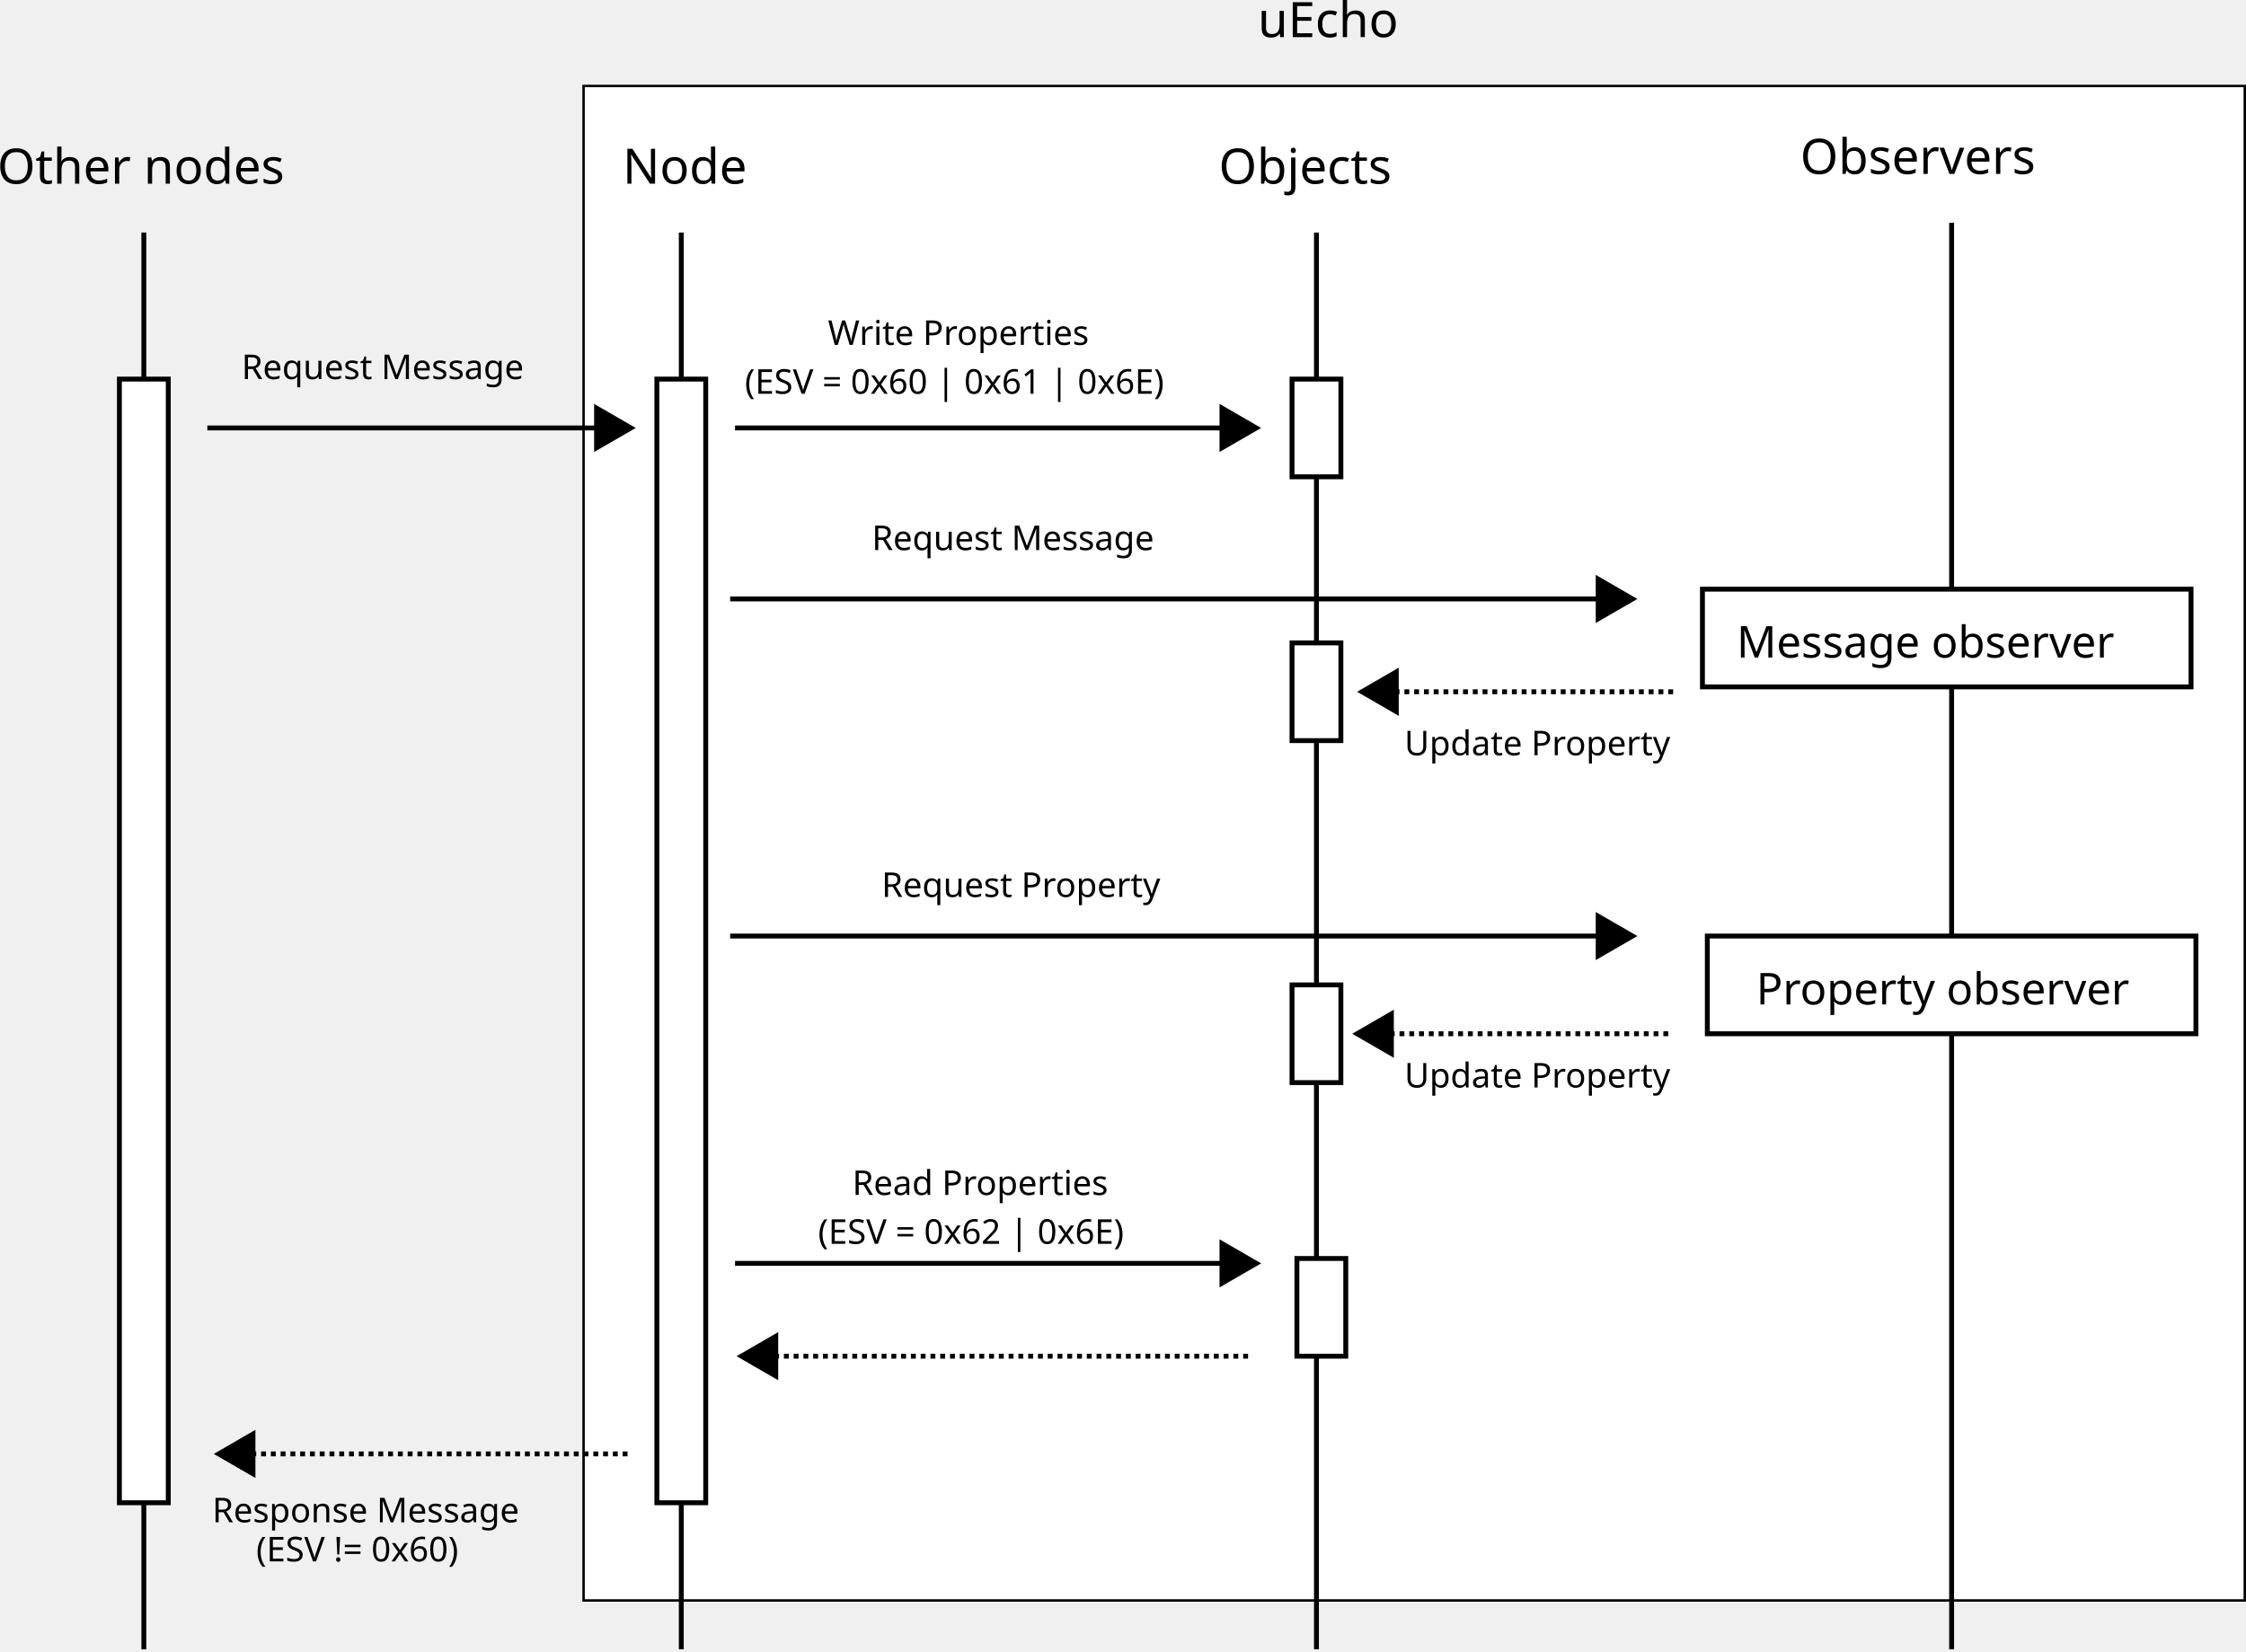
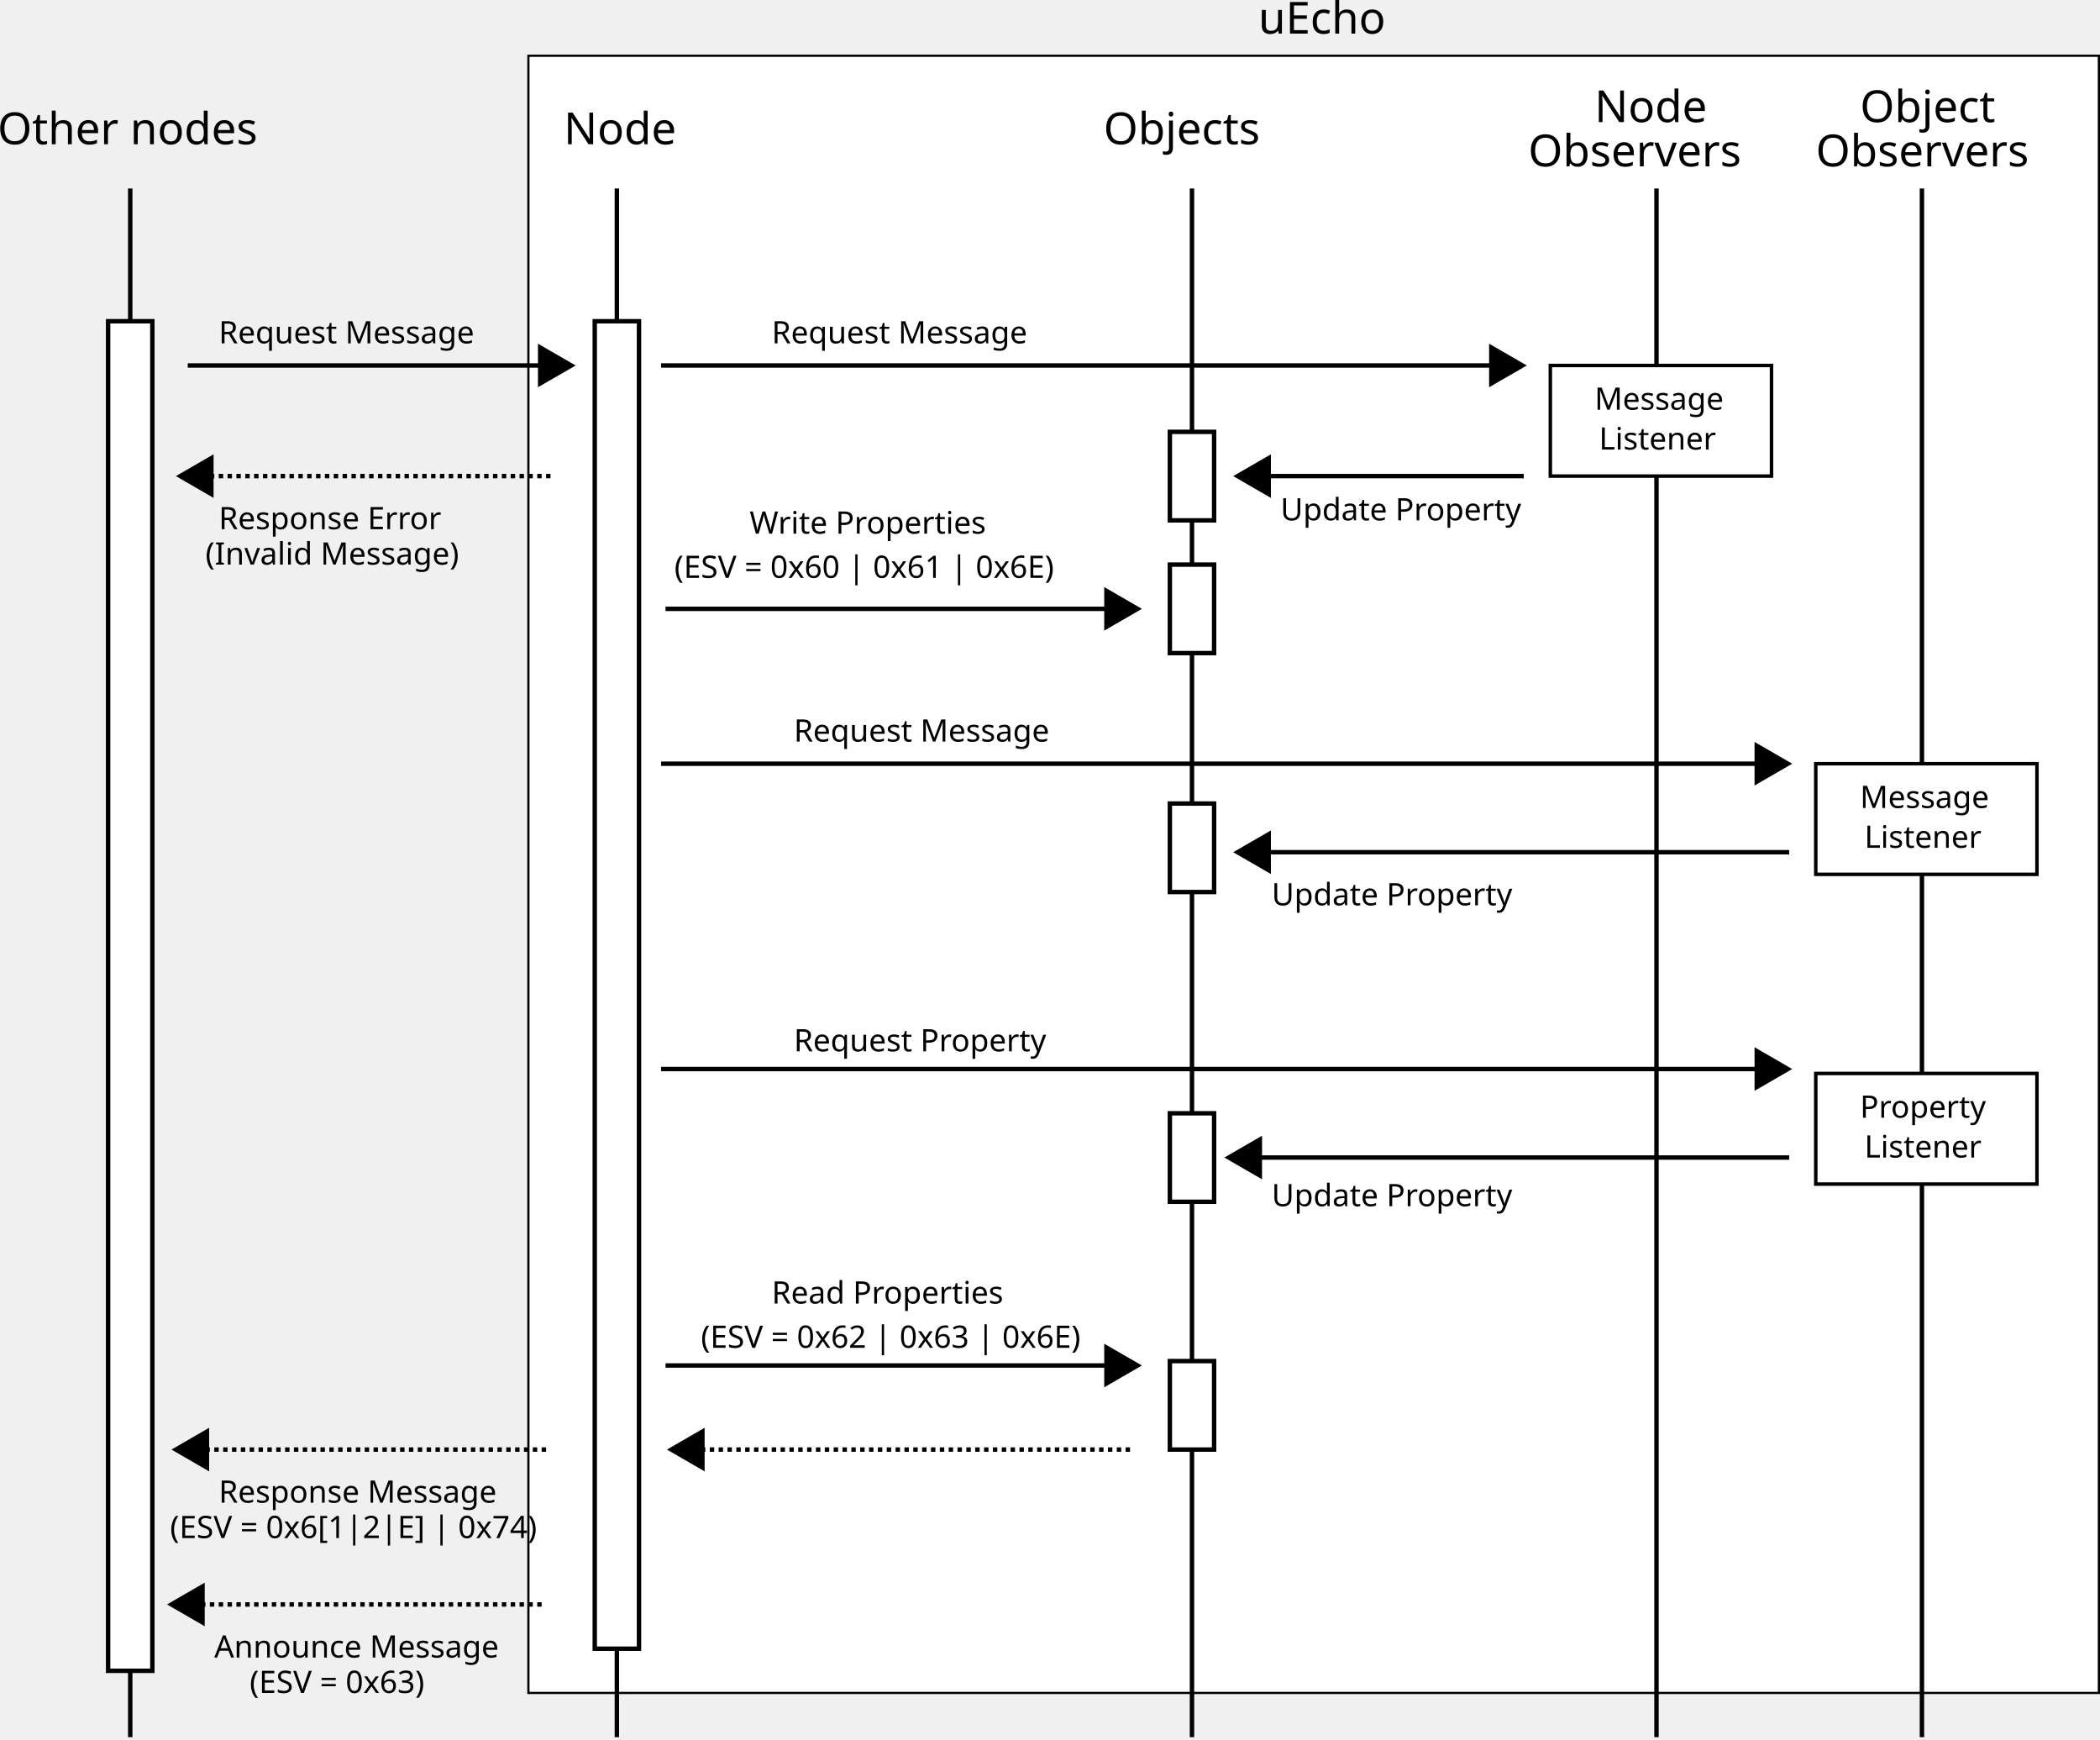
- <svg xmlns="http://www.w3.org/2000/svg" width="919.377" height="676.195" id="svg2" version="1.1">
+ <svg xmlns="http://www.w3.org/2000/svg" width="949.377" height="786.195" id="svg2" version="1.1">
  <defs id="defs4">
    <marker orient="auto" refY="0" refX="0" id="TriangleInL" style="overflow:visible">
      <path id="path3957" d="m 5.77,0 -8.65,5 0,-10 8.65,5 z" style="fill-rule:evenodd;stroke:#000000;stroke-width:1pt" transform="scale(-0.8,-0.8)" />
    </marker>
    <marker orient="auto" refY="0" refX="0" id="TriangleOutL" style="overflow:visible">
      <path id="path3966" d="m 5.77,0 -8.65,5 0,-10 8.65,5 z" style="fill-rule:evenodd;stroke:#000000;stroke-width:1pt" transform="scale(0.8,0.8)" />
    </marker>
  </defs>
-   <g id="layer1" transform="translate(-41.12305,42.83313)">
-     <rect style="fill:#ffffff;fill-opacity:1;stroke:#000000;stroke-width:1;stroke-miterlimit:3.988;stroke-opacity:1;stroke-dasharray:none;stroke-dashoffset:0" id="rect5616" width="680" height="620" x="280" y="-7.638" />
-     <path style="fill:none;stroke:#000000;stroke-width:2;stroke-linecap:butt;stroke-linejoin:miter;stroke-miterlimit:3.988;stroke-opacity:1;stroke-dasharray:none" d="m 580,52.362 0,580" id="path3046" />
+   <g id="layer1" transform="translate(-41.12305,32.83313)">
+     <rect style="fill:#ffffff;fill-opacity:1;stroke:#000000;stroke-width:1;stroke-miterlimit:3.988;stroke-opacity:1;stroke-dasharray:none;stroke-dashoffset:0" id="rect5616" width="710" height="740" x="280" y="-7.638" />
+     <path style="fill:none;stroke:#000000;stroke-width:2;stroke-linecap:butt;stroke-linejoin:miter;stroke-miterlimit:3.988;stroke-opacity:1;stroke-dasharray:none" d="m 910,52.362 0,700" id="path3096" />
+     <path style="fill:none;stroke:#000000;stroke-width:2;stroke-linecap:butt;stroke-linejoin:miter;stroke-miterlimit:3.988;stroke-opacity:1;stroke-dasharray:none" d="m 580,52.362 0,700" id="path3046" />
    <path style="fill:none;stroke:#000000;stroke-width:2;stroke-linecap:butt;stroke-linejoin:miter;stroke-miterlimit:3.988;stroke-opacity:1;stroke-dasharray:none;marker-end:url(#TriangleOutL)" d="m 126,132.362 164,0" id="path3006" />
    <text xml:space="preserve" style="font-size:40px;font-style:normal;font-weight:normal;line-height:125%;letter-spacing:0px;word-spacing:0px;fill:#000000;fill-opacity:1;stroke:none;font-family:Sans" x="40" y="32.362" id="text3008">
      <tspan id="tspan3010" x="40" y="32.362" style="font-size:20px">Other nodes</tspan>
    </text>
    <text xml:space="preserve" style="font-size:40px;font-style:normal;font-weight:normal;line-height:125%;letter-spacing:0px;word-spacing:0px;fill:#000000;fill-opacity:1;stroke:none;font-family:Sans" x="296" y="32.362" id="text3012">
      <tspan id="tspan3014" x="296" y="32.362" style="font-size:20px">Node</tspan>
    </text>
    <text xml:space="preserve" style="font-size:40px;font-style:normal;font-weight:normal;line-height:125%;letter-spacing:0px;word-spacing:0px;fill:#000000;fill-opacity:1;stroke:none;font-family:Sans" x="540" y="32.362" id="text3016">
      <tspan id="tspan3018" x="540" y="32.362" style="font-size:20px">Objects</tspan>
    </text>
-     <path id="path3020" d="m 340,202.362 360,0" style="fill:none;stroke:#000000;stroke-width:2;stroke-linecap:butt;stroke-linejoin:miter;stroke-miterlimit:3.988;stroke-opacity:1;stroke-dasharray:none;marker-end:url(#TriangleOutL)" />
-     <path id="path3038" d="m 606,380.362 120,0" style="fill:none;stroke:#000000;stroke-width:2;stroke-linecap:butt;stroke-linejoin:miter;stroke-miterlimit:3.988;stroke-opacity:1;stroke-dasharray:2, 2;stroke-dashoffset:0;marker-start:url(#TriangleInL)" />
-     <path id="path3040" d="m 140,552.362 160,0" style="fill:none;stroke:#000000;stroke-width:2;stroke-linecap:butt;stroke-linejoin:miter;stroke-miterlimit:3.988;stroke-opacity:1;stroke-dasharray:2, 2;stroke-dashoffset:0;marker-start:url(#TriangleInL)" />
-     <path style="fill:none;stroke:#000000;stroke-width:2;stroke-linecap:butt;stroke-linejoin:miter;stroke-miterlimit:3.988;stroke-opacity:1;stroke-dasharray:none" d="m 100,52.362 0,580" id="path3042" />
-     <path style="fill:none;stroke:#000000;stroke-width:2;stroke-linecap:butt;stroke-linejoin:miter;stroke-miterlimit:3.988;stroke-opacity:1;stroke-dasharray:none" d="m 320,52.362 0,580" id="path3044" />
-     <rect style="fill:#ffffff;fill-opacity:1;stroke:#000000;stroke-width:2;stroke-miterlimit:3.988;stroke-opacity:1;stroke-dasharray:none;stroke-dashoffset:0" id="rect3816" width="20" height="460" x="310" y="112.362" />
-     <rect y="112.362" x="90" height="460" width="20" id="rect3818" style="fill:#ffffff;fill-opacity:1;stroke:#000000;stroke-width:2;stroke-miterlimit:3.988;stroke-opacity:1;stroke-dasharray:none;stroke-dashoffset:0" />
-     <text xml:space="preserve" style="font-size:40px;font-style:normal;font-weight:normal;line-height:125%;letter-spacing:0px;word-spacing:0px;fill:#000000;fill-opacity:1;stroke:none;font-family:Sans" x="140" y="112.362" id="text4638">
-       <tspan id="tspan4640" x="140" y="112.362" style="font-size:14px">Request Message</tspan>
+     <path id="path3020" d="m 340,312.362 500,0" style="fill:none;stroke:#000000;stroke-width:2;stroke-linecap:butt;stroke-linejoin:miter;stroke-miterlimit:3.988;stroke-opacity:1;stroke-dasharray:none;marker-end:url(#TriangleOutL)" />
+     <path id="path3038" d="m 606,490.362 244,0" style="fill:none;stroke:#000000;stroke-width:2;stroke-linecap:butt;stroke-linejoin:miter;stroke-miterlimit:3.988;stroke-opacity:1;stroke-dasharray:none;stroke-dashoffset:0;marker-start:url(#TriangleInL)" />
+     <path id="path3040" d="m 130,622.362 160,0" style="fill:none;stroke:#000000;stroke-width:2;stroke-linecap:butt;stroke-linejoin:miter;stroke-miterlimit:3.988;stroke-opacity:1;stroke-dasharray:2, 2;stroke-dashoffset:0;marker-start:url(#TriangleInL)" />
+     <path style="fill:none;stroke:#000000;stroke-width:2;stroke-linecap:butt;stroke-linejoin:miter;stroke-miterlimit:3.988;stroke-opacity:1;stroke-dasharray:none" d="m 100,52.362 0,700" id="path3042" />
+     <path style="fill:none;stroke:#000000;stroke-width:2;stroke-linecap:butt;stroke-linejoin:miter;stroke-miterlimit:3.988;stroke-opacity:1;stroke-dasharray:none" d="m 320,52.362 0,700" id="path3044" />
+     <rect style="fill:#ffffff;fill-opacity:1;stroke:#000000;stroke-width:2;stroke-miterlimit:3.988;stroke-opacity:1;stroke-dasharray:none;stroke-dashoffset:0" id="rect3816" width="20" height="600" x="310" y="112.362" />
+     <rect y="112.362" x="90" height="610" width="20" id="rect3818" style="fill:#ffffff;fill-opacity:1;stroke:#000000;stroke-width:2;stroke-miterlimit:3.988;stroke-opacity:1;stroke-dasharray:none;stroke-dashoffset:0" />
+     <text xml:space="preserve" style="font-size:40px;font-style:normal;font-weight:normal;line-height:125%;letter-spacing:0px;word-spacing:0px;fill:#000000;fill-opacity:1;stroke:none;font-family:Sans" x="140" y="122.362" id="text4638">
+       <tspan id="tspan4640" x="140" y="122.362" style="font-size:14px">Request Message</tspan>
    </text>
-     <text id="text4642" y="580.362" x="128" style="font-size:40px;font-style:normal;font-weight:normal;line-height:125%;letter-spacing:0px;word-spacing:0px;fill:#000000;fill-opacity:1;stroke:none;font-family:Sans" xml:space="preserve">
-       <tspan style="font-size:14px" y="580.362" x="128" id="tspan4644">Response Message</tspan>
+     <text id="text4642" y="646.362" x="140" style="font-size:40px;font-style:normal;font-weight:normal;line-height:125%;letter-spacing:0px;word-spacing:0px;fill:#000000;fill-opacity:1;stroke:none;font-family:Sans" xml:space="preserve">
+       <tspan style="font-size:14px" y="646.362" x="140" id="tspan4644">Response Message</tspan>
    </text>
-     <text id="text4646" y="182.362" x="398" style="font-size:40px;font-style:normal;font-weight:normal;line-height:125%;letter-spacing:0px;word-spacing:0px;fill:#000000;fill-opacity:1;stroke:none;font-family:Sans" xml:space="preserve">
-       <tspan style="font-size:14px" y="182.362" x="398" id="tspan4648">Request Message</tspan>
+     <text id="text4646" y="302.362" x="400" style="font-size:40px;font-style:normal;font-weight:normal;line-height:125%;letter-spacing:0px;word-spacing:0px;fill:#000000;fill-opacity:1;stroke:none;font-family:Sans" xml:space="preserve">
+       <tspan style="font-size:14px" y="302.362" x="400" id="tspan4648">Request Message</tspan>
    </text>
-     <text xml:space="preserve" style="font-size:40px;font-style:normal;font-weight:normal;line-height:125%;letter-spacing:0px;word-spacing:0px;fill:#000000;fill-opacity:1;stroke:none;font-family:Sans" x="402" y="324.362" id="text4650">
-       <tspan id="tspan4652" x="402" y="324.362" style="font-size:14px">Request Property</tspan>
+     <text xml:space="preserve" style="font-size:40px;font-style:normal;font-weight:normal;line-height:125%;letter-spacing:0px;word-spacing:0px;fill:#000000;fill-opacity:1;stroke:none;font-family:Sans" x="400" y="442.362" id="text4650">
+       <tspan id="tspan4652" x="400" y="442.362" style="font-size:14px">Request Property</tspan>
    </text>
-     <text id="text5218" y="402.362" x="616" style="font-size:40px;font-style:normal;font-weight:normal;line-height:125%;letter-spacing:0px;word-spacing:0px;fill:#000000;fill-opacity:1;stroke:none;font-family:Sans" xml:space="preserve">
-       <tspan style="font-size:14px" y="402.362" x="616" id="tspan5220">Update Property</tspan>
+     <text id="text5218" y="512.362" x="616" style="font-size:40px;font-style:normal;font-weight:normal;line-height:125%;letter-spacing:0px;word-spacing:0px;fill:#000000;fill-opacity:1;stroke:none;font-family:Sans" xml:space="preserve">
+       <tspan style="font-size:14px" y="512.362" x="616" id="tspan5220">Update Property</tspan>
    </text>
-     <text xml:space="preserve" style="font-size:40px;font-style:normal;font-weight:normal;line-height:125%;letter-spacing:0px;word-spacing:0px;fill:#000000;fill-opacity:1;stroke:none;font-family:Sans" x="146" y="596.362" id="text5222">
-       <tspan id="tspan5224" x="146" y="596.362" style="font-size:14px">(ESV != 0x60)</tspan>
+     <text xml:space="preserve" style="font-size:40px;font-style:normal;font-weight:normal;line-height:125%;letter-spacing:0px;word-spacing:0px;fill:#000000;fill-opacity:1;stroke:none;font-family:Sans" x="118" y="662.362" id="text5222">
+       <tspan id="tspan5224" x="118" y="662.362" style="font-size:14px">(ESV = 0x6[1|2|E] | 0x74)</tspan>
    </text>
-     <text xml:space="preserve" style="font-size:40px;font-style:normal;font-weight:normal;line-height:125%;letter-spacing:0px;word-spacing:0px;fill:#000000;fill-opacity:1;stroke:none;font-family:Sans" x="380" y="98.362" id="text5412">
-       <tspan id="tspan5414" x="380" y="98.362" style="font-size:14px">Write Properties</tspan>
+     <text xml:space="preserve" style="font-size:40px;font-style:normal;font-weight:normal;line-height:125%;letter-spacing:0px;word-spacing:0px;fill:#000000;fill-opacity:1;stroke:none;font-family:Sans" x="380" y="208.362" id="text5412">
+       <tspan id="tspan5414" x="380" y="208.362" style="font-size:14px">Write Properties</tspan>
    </text>
-     <text id="text5416" y="118.362" x="346" style="font-size:40px;font-style:normal;font-weight:normal;line-height:125%;letter-spacing:0px;word-spacing:0px;fill:#000000;fill-opacity:1;stroke:none;font-family:Sans" xml:space="preserve">
-       <tspan style="font-size:14px" y="118.362" x="346" id="tspan5418">(ESV = 0x60 | 0x61 | 0x6E)</tspan>
+     <text id="text5416" y="228.362" x="346" style="font-size:40px;font-style:normal;font-weight:normal;line-height:125%;letter-spacing:0px;word-spacing:0px;fill:#000000;fill-opacity:1;stroke:none;font-family:Sans" xml:space="preserve">
+       <tspan style="font-size:14px" y="228.362" x="346" id="tspan5418">(ESV = 0x60 | 0x61 | 0x6E)</tspan>
    </text>
-     <text id="text5606" y="446.362" x="390" style="font-size:40px;font-style:normal;font-weight:normal;line-height:125%;letter-spacing:0px;word-spacing:0px;fill:#000000;fill-opacity:1;stroke:none;font-family:Sans" xml:space="preserve">
-       <tspan style="font-size:14px" y="446.362" x="390" id="tspan5608">Read Properties</tspan>
+     <text id="text5606" y="556.362" x="390" style="font-size:40px;font-style:normal;font-weight:normal;line-height:125%;letter-spacing:0px;word-spacing:0px;fill:#000000;fill-opacity:1;stroke:none;font-family:Sans" xml:space="preserve">
+       <tspan style="font-size:14px" y="556.362" x="390" id="tspan5608">Read Properties</tspan>
    </text>
-     <text xml:space="preserve" style="font-size:40px;font-style:normal;font-weight:normal;line-height:125%;letter-spacing:0px;word-spacing:0px;fill:#000000;fill-opacity:1;stroke:none;font-family:Sans" x="376" y="466.362" id="text5610">
-       <tspan id="tspan5612" x="376" y="466.362" style="font-size:14px">(ESV = 0x62 | 0x6E)</tspan>
+     <text xml:space="preserve" style="font-size:40px;font-style:normal;font-weight:normal;line-height:125%;letter-spacing:0px;word-spacing:0px;fill:#000000;fill-opacity:1;stroke:none;font-family:Sans" x="358" y="576.362" id="text5610">
+       <tspan id="tspan5612" x="358" y="576.362" style="font-size:14px">(ESV = 0x62 | 0x63 | 0x6E)</tspan>
    </text>
-     <path id="path3043" d="m 840,48.362 0,584" style="fill:none;stroke:#000000;stroke-width:2;stroke-linecap:butt;stroke-linejoin:miter;stroke-miterlimit:3.988;stroke-opacity:1;stroke-dasharray:none" />
-     <rect y="340.362" x="740" height="40" width="200" id="rect3045" style="fill:#ffffff;fill-opacity:1;stroke:#000000;stroke-width:2;stroke-miterlimit:3.988;stroke-opacity:1;stroke-dasharray:none;stroke-dashoffset:0" />
-     <rect style="fill:#ffffff;fill-opacity:1;stroke:#000000;stroke-width:2;stroke-miterlimit:3.988;stroke-opacity:1;stroke-dasharray:none;stroke-dashoffset:0" id="rect3047" width="200" height="40" x="738" y="198.362" />
-     <text id="text3049" y="28.362" x="778" style="font-size:40px;font-style:normal;font-weight:normal;line-height:125%;letter-spacing:0px;word-spacing:0px;fill:#000000;fill-opacity:1;stroke:none;font-family:Sans" xml:space="preserve">
-       <tspan style="font-size:20px" y="28.362" x="778" id="tspan3051">Observers</tspan>
+     <path id="path3043" d="m 790,52.362 0,700" style="fill:none;stroke:#000000;stroke-width:2;stroke-linecap:butt;stroke-linejoin:miter;stroke-miterlimit:3.988;stroke-opacity:1;stroke-dasharray:none" />
+     <rect style="fill:#ffffff;fill-opacity:1;stroke:#000000;stroke-width:1.581;stroke-miterlimit:3.988;stroke-opacity:1;stroke-dasharray:none;stroke-dashoffset:0" id="rect3047" width="100" height="50" x="862" y="312.362" />
+     <text id="text3049" y="22.362" x="762" style="font-size:18px;font-style:normal;font-variant:normal;font-weight:normal;font-stretch:normal;text-align:start;line-height:125%;letter-spacing:0px;word-spacing:0px;writing-mode:lr-tb;text-anchor:start;fill:#000000;fill-opacity:1;stroke:none;font-family:Sans;-inkscape-font-specification:Sans" xml:space="preserve">
+       <tspan id="tspan3106" style="font-size:20px" x="762" y="22.362">Node</tspan>
    </text>
-     <text id="text3053" y="226.362" x="752" style="font-size:40px;font-style:normal;font-weight:normal;line-height:125%;letter-spacing:0px;word-spacing:0px;fill:#000000;fill-opacity:1;stroke:none;font-family:Sans" xml:space="preserve">
-       <tspan style="font-size:18px" y="226.362" x="752" id="tspan3055">Message observer</tspan>
+     <text id="text3053" y="332.362" x="882" style="font-size:40px;font-style:normal;font-weight:normal;line-height:125%;letter-spacing:0px;word-spacing:0px;fill:#000000;fill-opacity:1;stroke:none;font-family:Sans" xml:space="preserve">
+       <tspan style="font-size:14px" y="332.362" x="882" id="tspan3055">Message</tspan>
    </text>
-     <text id="text3057" y="368.362" x="760" style="font-size:40px;font-style:normal;font-weight:normal;line-height:125%;letter-spacing:0px;word-spacing:0px;fill:#000000;fill-opacity:1;stroke:none;font-family:Sans" xml:space="preserve">
-       <tspan style="font-size:18px" y="368.362" x="760" id="tspan3059">Property observer</tspan>
+     <rect style="fill:#ffffff;fill-opacity:1;stroke:#000000;stroke-width:2;stroke-miterlimit:3.988;stroke-opacity:1;stroke-dasharray:none;stroke-dashoffset:0" id="rect3061" width="20" height="40" x="570" y="330.362" />
+     <text id="text3843" y="-17.638" x="610" style="font-size:40px;font-style:normal;font-weight:normal;line-height:125%;letter-spacing:0px;word-spacing:0px;fill:#000000;fill-opacity:1;stroke:none;font-family:Sans" xml:space="preserve">
+       <tspan style="font-size:20px" y="-17.638" x="610" id="tspan3845">uEcho</tspan>
    </text>
-     <rect style="fill:#ffffff;fill-opacity:1;stroke:#000000;stroke-width:2;stroke-miterlimit:3.988;stroke-opacity:1;stroke-dasharray:none;stroke-dashoffset:0" id="rect3061" width="20" height="40" x="570" y="220.362" />
-     <text id="text3843" y="-27.638" x="556" style="font-size:40px;font-style:normal;font-weight:normal;line-height:125%;letter-spacing:0px;word-spacing:0px;fill:#000000;fill-opacity:1;stroke:none;font-family:Sans" xml:space="preserve">
-       <tspan style="font-size:20px" y="-27.638" x="556" id="tspan3845">uEcho</tspan>
+     <path style="fill:none;stroke:#000000;stroke-width:2;stroke-linecap:butt;stroke-linejoin:miter;stroke-miterlimit:3.988;stroke-opacity:1;stroke-dasharray:none;stroke-dashoffset:0;marker-start:url(#TriangleInL)" d="m 610,352.362 240,0" id="path3847" />
+     <rect y="470.362" x="570" height="40" width="20" id="rect3849" style="fill:#ffffff;fill-opacity:1;stroke:#000000;stroke-width:2;stroke-miterlimit:3.988;stroke-opacity:1;stroke-dasharray:none;stroke-dashoffset:0" />
+     <text xml:space="preserve" style="font-size:40px;font-style:normal;font-weight:normal;line-height:125%;letter-spacing:0px;word-spacing:0px;fill:#000000;fill-opacity:1;stroke:none;font-family:Sans" x="616" y="376.362" id="text3851">
+       <tspan id="tspan3853" x="616" y="376.362" style="font-size:14px">Update Property</tspan>
    </text>
-     <path style="fill:none;stroke:#000000;stroke-width:2;stroke-linecap:butt;stroke-linejoin:miter;stroke-miterlimit:3.988;stroke-opacity:1;stroke-dasharray:2, 2;stroke-dashoffset:0;marker-start:url(#TriangleInL)" d="m 608,240.362 120,0" id="path3847" />
-     <rect y="360.362" x="570" height="40" width="20" id="rect3849" style="fill:#ffffff;fill-opacity:1;stroke:#000000;stroke-width:2;stroke-miterlimit:3.988;stroke-opacity:1;stroke-dasharray:none;stroke-dashoffset:0" />
-     <text xml:space="preserve" style="font-size:40px;font-style:normal;font-weight:normal;line-height:125%;letter-spacing:0px;word-spacing:0px;fill:#000000;fill-opacity:1;stroke:none;font-family:Sans" x="616" y="266.362" id="text3851">
-       <tspan id="tspan3853" x="616" y="266.362" style="font-size:14px">Update Property</tspan>
+     <path id="path3855" d="m 342,242.362 204,0" style="fill:none;stroke:#000000;stroke-width:2;stroke-linecap:butt;stroke-linejoin:miter;stroke-miterlimit:3.988;stroke-opacity:1;stroke-dasharray:none;marker-end:url(#TriangleOutL)" />
+     <rect y="222.362" x="570" height="40" width="20" id="rect3857" style="fill:#ffffff;fill-opacity:1;stroke:#000000;stroke-width:2;stroke-miterlimit:3.988;stroke-opacity:1;stroke-dasharray:none;stroke-dashoffset:0" />
+     <path style="fill:none;stroke:#000000;stroke-width:2;stroke-linecap:butt;stroke-linejoin:miter;stroke-miterlimit:3.988;stroke-opacity:1;stroke-dasharray:none;marker-end:url(#TriangleOutL)" d="m 340,450.362 500,0" id="path3859" />
+     <path style="fill:none;stroke:#000000;stroke-width:2;stroke-linecap:butt;stroke-linejoin:miter;stroke-miterlimit:3.988;stroke-opacity:1;stroke-dasharray:none;marker-end:url(#TriangleOutL)" d="m 342,584.362 204,0" id="path3861" />
+     <rect style="fill:#ffffff;fill-opacity:1;stroke:#000000;stroke-width:2;stroke-miterlimit:3.988;stroke-opacity:1;stroke-dasharray:none;stroke-dashoffset:0" id="rect3863" width="20" height="40" x="570" y="582.362" />
+     <path style="fill:none;stroke:#000000;stroke-width:2;stroke-linecap:butt;stroke-linejoin:miter;stroke-miterlimit:3.988;stroke-opacity:1;stroke-dasharray:2, 2;stroke-dashoffset:0;marker-start:url(#TriangleInL)" d="m 354,622.362 200,0" id="path3865" />
+     <text xml:space="preserve" style="font-size:14px;font-style:normal;font-variant:normal;font-weight:normal;font-stretch:normal;text-align:start;line-height:125%;letter-spacing:0px;word-spacing:0px;writing-mode:lr-tb;text-anchor:start;fill:#000000;fill-opacity:1;stroke:none;font-family:Sans;-inkscape-font-specification:Sans" x="884" y="350.362" id="text3045">
+       <tspan id="tspan3049" x="884" y="350.362">Listener</tspan>
    </text>
-     <path id="path3855" d="m 342,132.362 204,0" style="fill:none;stroke:#000000;stroke-width:2;stroke-linecap:butt;stroke-linejoin:miter;stroke-miterlimit:3.988;stroke-opacity:1;stroke-dasharray:none;marker-end:url(#TriangleOutL)" />
-     <rect y="112.362" x="570" height="40" width="20" id="rect3857" style="fill:#ffffff;fill-opacity:1;stroke:#000000;stroke-width:2;stroke-miterlimit:3.988;stroke-opacity:1;stroke-dasharray:none;stroke-dashoffset:0" />
-     <path style="fill:none;stroke:#000000;stroke-width:2;stroke-linecap:butt;stroke-linejoin:miter;stroke-miterlimit:3.988;stroke-opacity:1;stroke-dasharray:none;marker-end:url(#TriangleOutL)" d="m 340,340.362 360,0" id="path3859" />
-     <path style="fill:none;stroke:#000000;stroke-width:2;stroke-linecap:butt;stroke-linejoin:miter;stroke-miterlimit:3.988;stroke-opacity:1;stroke-dasharray:none;marker-end:url(#TriangleOutL)" d="m 342,474.362 204,0" id="path3861" />
-     <rect style="fill:#ffffff;fill-opacity:1;stroke:#000000;stroke-width:2;stroke-miterlimit:3.988;stroke-opacity:1;stroke-dasharray:none;stroke-dashoffset:0" id="rect3863" width="20" height="40" x="572" y="472.362" />
-     <path style="fill:none;stroke:#000000;stroke-width:2;stroke-linecap:butt;stroke-linejoin:miter;stroke-miterlimit:3.988;stroke-opacity:1;stroke-dasharray:2, 2;stroke-dashoffset:0;marker-start:url(#TriangleInL)" d="m 354,512.362 200,0" id="path3865" />
+     <rect y="452.362" x="862" height="50" width="100" id="rect3051" style="fill:#ffffff;fill-opacity:1;stroke:#000000;stroke-width:1.581;stroke-miterlimit:3.988;stroke-opacity:1;stroke-dasharray:none;stroke-dashoffset:0" />
+     <text xml:space="preserve" style="font-size:14px;font-style:normal;font-variant:normal;font-weight:normal;font-stretch:normal;text-align:start;line-height:125%;letter-spacing:0px;word-spacing:0px;writing-mode:lr-tb;text-anchor:start;fill:#000000;fill-opacity:1;stroke:none;font-family:Sans;-inkscape-font-specification:Sans" x="882" y="472.362" id="text3054">
+       <tspan id="tspan3062" x="882" y="472.362">Property</tspan>
+     </text>
+     <text id="text3058" y="490.362" x="884" style="font-size:14px;font-style:normal;font-variant:normal;font-weight:normal;font-stretch:normal;text-align:start;line-height:125%;letter-spacing:0px;word-spacing:0px;writing-mode:lr-tb;text-anchor:start;fill:#000000;fill-opacity:1;stroke:none;font-family:Sans;-inkscape-font-specification:Sans" xml:space="preserve">
+       <tspan y="490.362" x="884" id="tspan3060">Listener</tspan>
+     </text>
+     <rect y="132.362" x="742" height="50" width="100" id="rect3068" style="fill:#ffffff;fill-opacity:1;stroke:#000000;stroke-width:1.581;stroke-miterlimit:3.988;stroke-opacity:1;stroke-dasharray:none;stroke-dashoffset:0" />
+     <text xml:space="preserve" style="font-size:40px;font-style:normal;font-weight:normal;line-height:125%;letter-spacing:0px;word-spacing:0px;fill:#000000;fill-opacity:1;stroke:none;font-family:Sans" x="762" y="152.362" id="text3070">
+       <tspan id="tspan3072" x="762" y="152.362" style="font-size:14px">Message</tspan>
+     </text>
+     <text id="text3074" y="170.362" x="764" style="font-size:14px;font-style:normal;font-variant:normal;font-weight:normal;font-stretch:normal;text-align:start;line-height:125%;letter-spacing:0px;word-spacing:0px;writing-mode:lr-tb;text-anchor:start;fill:#000000;fill-opacity:1;stroke:none;font-family:Sans;-inkscape-font-specification:Sans" xml:space="preserve">
+       <tspan y="170.362" x="764" id="tspan3076">Listener</tspan>
+     </text>
+     <path style="fill:none;stroke:#000000;stroke-width:2;stroke-linecap:butt;stroke-linejoin:miter;stroke-miterlimit:3.988;stroke-opacity:1;stroke-dasharray:none;marker-end:url(#TriangleOutL)" d="m 340,132.362 380,0" id="path3078" />
+     <rect y="162.362" x="570" height="40" width="20" id="rect3080" style="fill:#ffffff;fill-opacity:1;stroke:#000000;stroke-width:2;stroke-miterlimit:3.988;stroke-opacity:1;stroke-dasharray:none;stroke-dashoffset:0" />
+     <path style="fill:none;stroke:#000000;stroke-width:2;stroke-linecap:butt;stroke-linejoin:miter;stroke-miterlimit:3.988;stroke-opacity:1;stroke-dasharray:none;stroke-dashoffset:0;marker-start:url(#TriangleInL)" d="m 610,182.362 120,0" id="path3084" />
+     <text xml:space="preserve" style="font-size:40px;font-style:normal;font-weight:normal;line-height:125%;letter-spacing:0px;word-spacing:0px;fill:#000000;fill-opacity:1;stroke:none;font-family:Sans" x="862" y="42.362" id="text3098">
+       <tspan id="tspan3100" x="862" y="42.362" style="font-size:20px">Observers</tspan>
+     </text>
+     <text xml:space="preserve" style="font-size:40px;font-style:normal;font-weight:normal;line-height:125%;letter-spacing:0px;word-spacing:0px;fill:#000000;fill-opacity:1;stroke:none;font-family:Sans" x="732" y="42.362" id="text3102">
+       <tspan id="tspan3104" x="732" y="42.362" style="font-size:20px">Observers</tspan>
+     </text>
+     <text xml:space="preserve" style="font-size:18px;font-style:normal;font-variant:normal;font-weight:normal;font-stretch:normal;text-align:start;line-height:125%;letter-spacing:0px;word-spacing:0px;writing-mode:lr-tb;text-anchor:start;fill:#000000;fill-opacity:1;stroke:none;font-family:Sans;-inkscape-font-specification:Sans" x="882" y="22.362" id="text3108">
+       <tspan style="font-size:20px" id="tspan3110" x="882" y="22.362">Object</tspan>
+     </text>
+     <text xml:space="preserve" style="font-size:40px;font-style:normal;font-weight:normal;line-height:125%;letter-spacing:0px;word-spacing:0px;fill:#000000;fill-opacity:1;stroke:none;font-family:Sans" x="390" y="122.362" id="text3114">
+       <tspan id="tspan3116" x="390" y="122.362" style="font-size:14px">Request Message</tspan>
+     </text>
+     <path style="fill:none;stroke:#000000;stroke-width:2;stroke-linecap:butt;stroke-linejoin:miter;stroke-miterlimit:3.988;stroke-opacity:1;stroke-dasharray:2, 2;stroke-dashoffset:0;marker-start:url(#TriangleInL)" d="m 132,182.362 160,0" id="path3898" />
+     <text xml:space="preserve" style="font-size:40px;font-style:normal;font-weight:normal;line-height:125%;letter-spacing:0px;word-spacing:0px;fill:#000000;fill-opacity:1;stroke:none;font-family:Sans" x="140" y="206.362" id="text3900">
+       <tspan id="tspan3902" x="140" y="206.362" style="font-size:14px">Response Error</tspan>
+     </text>
+     <text id="text3904" y="222.362" x="134" style="font-size:40px;font-style:normal;font-weight:normal;line-height:125%;letter-spacing:0px;word-spacing:0px;fill:#000000;fill-opacity:1;stroke:none;font-family:Sans" xml:space="preserve">
+       <tspan style="font-size:14px" y="222.362" x="134" id="tspan3906">(Invalid Message)</tspan>
+     </text>
+     <text id="text3910" y="202.362" x="620" style="font-size:40px;font-style:normal;font-weight:normal;line-height:125%;letter-spacing:0px;word-spacing:0px;fill:#000000;fill-opacity:1;stroke:none;font-family:Sans" xml:space="preserve">
+       <tspan style="font-size:14px" y="202.362" x="620" id="tspan3912">Update Property</tspan>
+     </text>
+     <path style="fill:none;stroke:#000000;stroke-width:2;stroke-linecap:butt;stroke-linejoin:miter;stroke-miterlimit:3.988;stroke-opacity:1;stroke-dasharray:2, 2;stroke-dashoffset:0;marker-start:url(#TriangleInL)" d="m 128,692.362 160,0" id="path3914" />
+     <text xml:space="preserve" style="font-size:40px;font-style:normal;font-weight:normal;line-height:125%;letter-spacing:0px;word-spacing:0px;fill:#000000;fill-opacity:1;stroke:none;font-family:Sans" x="138" y="716.362" id="text3916">
+       <tspan id="tspan3918" x="138" y="716.362" style="font-size:14px">Announce Message</tspan>
+     </text>
+     <text id="text3920" y="732.362" x="154" style="font-size:40px;font-style:normal;font-weight:normal;line-height:125%;letter-spacing:0px;word-spacing:0px;fill:#000000;fill-opacity:1;stroke:none;font-family:Sans" xml:space="preserve">
+       <tspan style="font-size:14px" y="732.362" x="154" id="tspan3922">(ESV = 0x63)</tspan>
+     </text>
  </g>
</svg>
